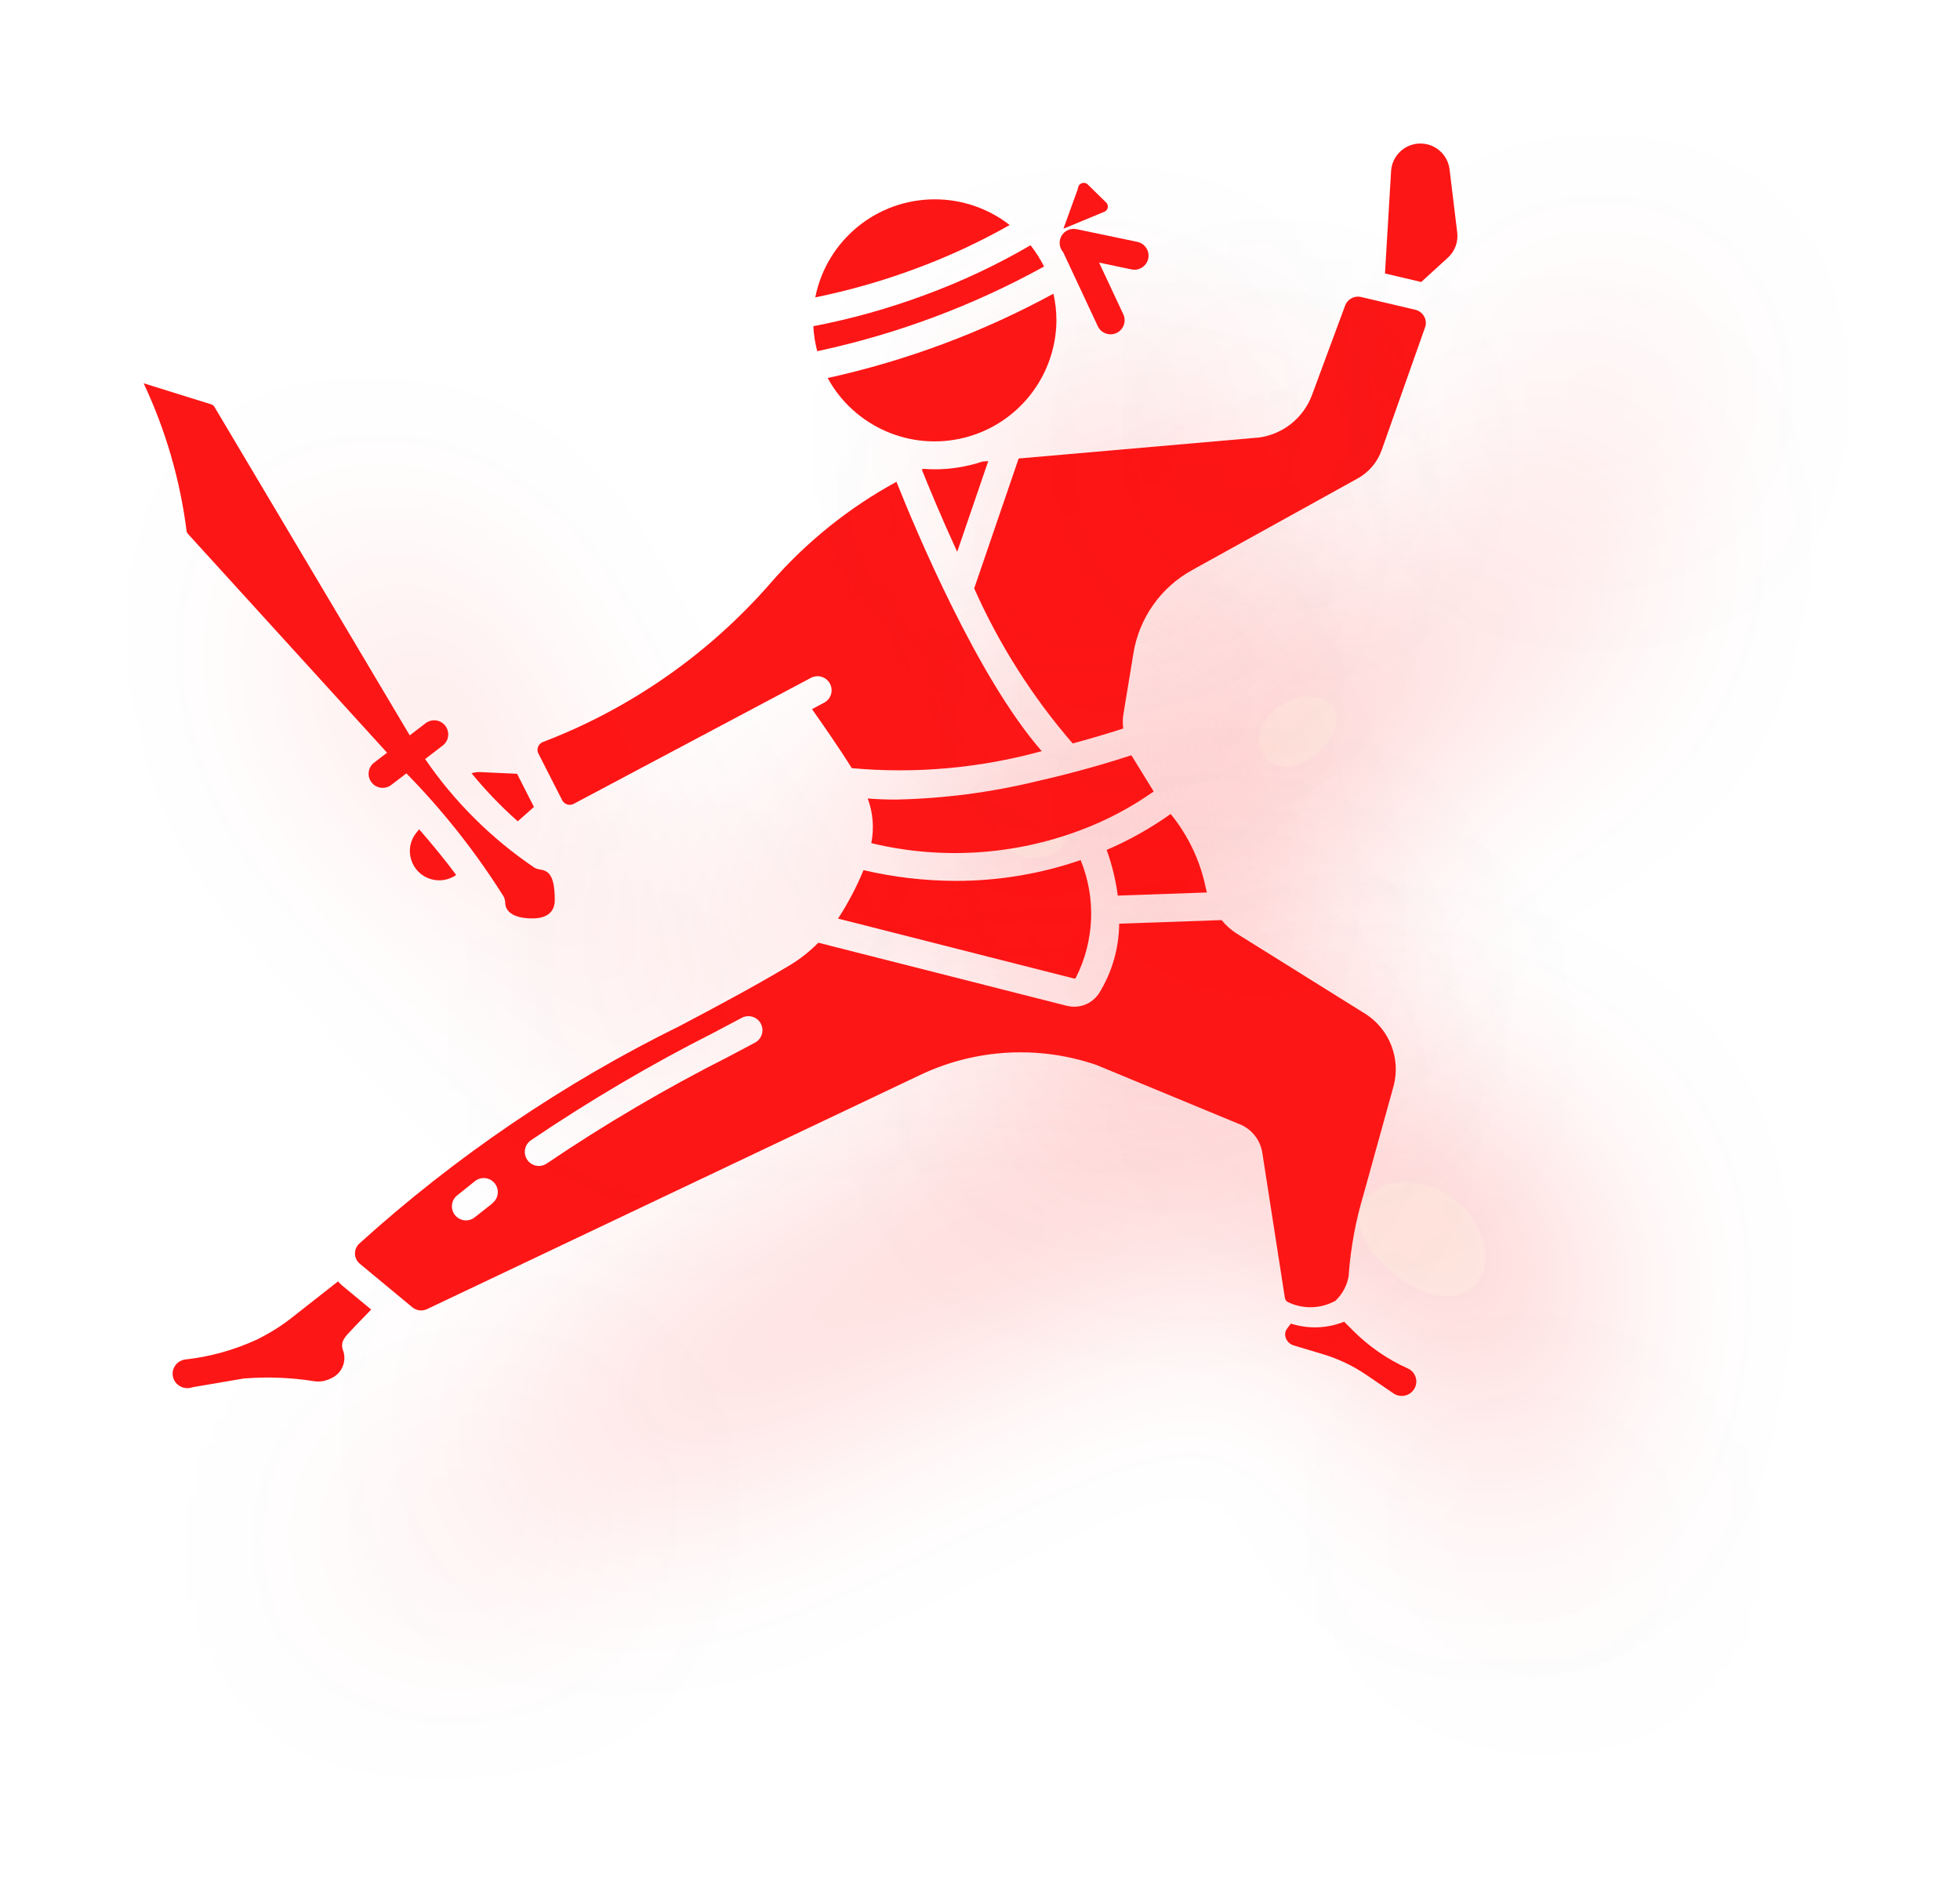
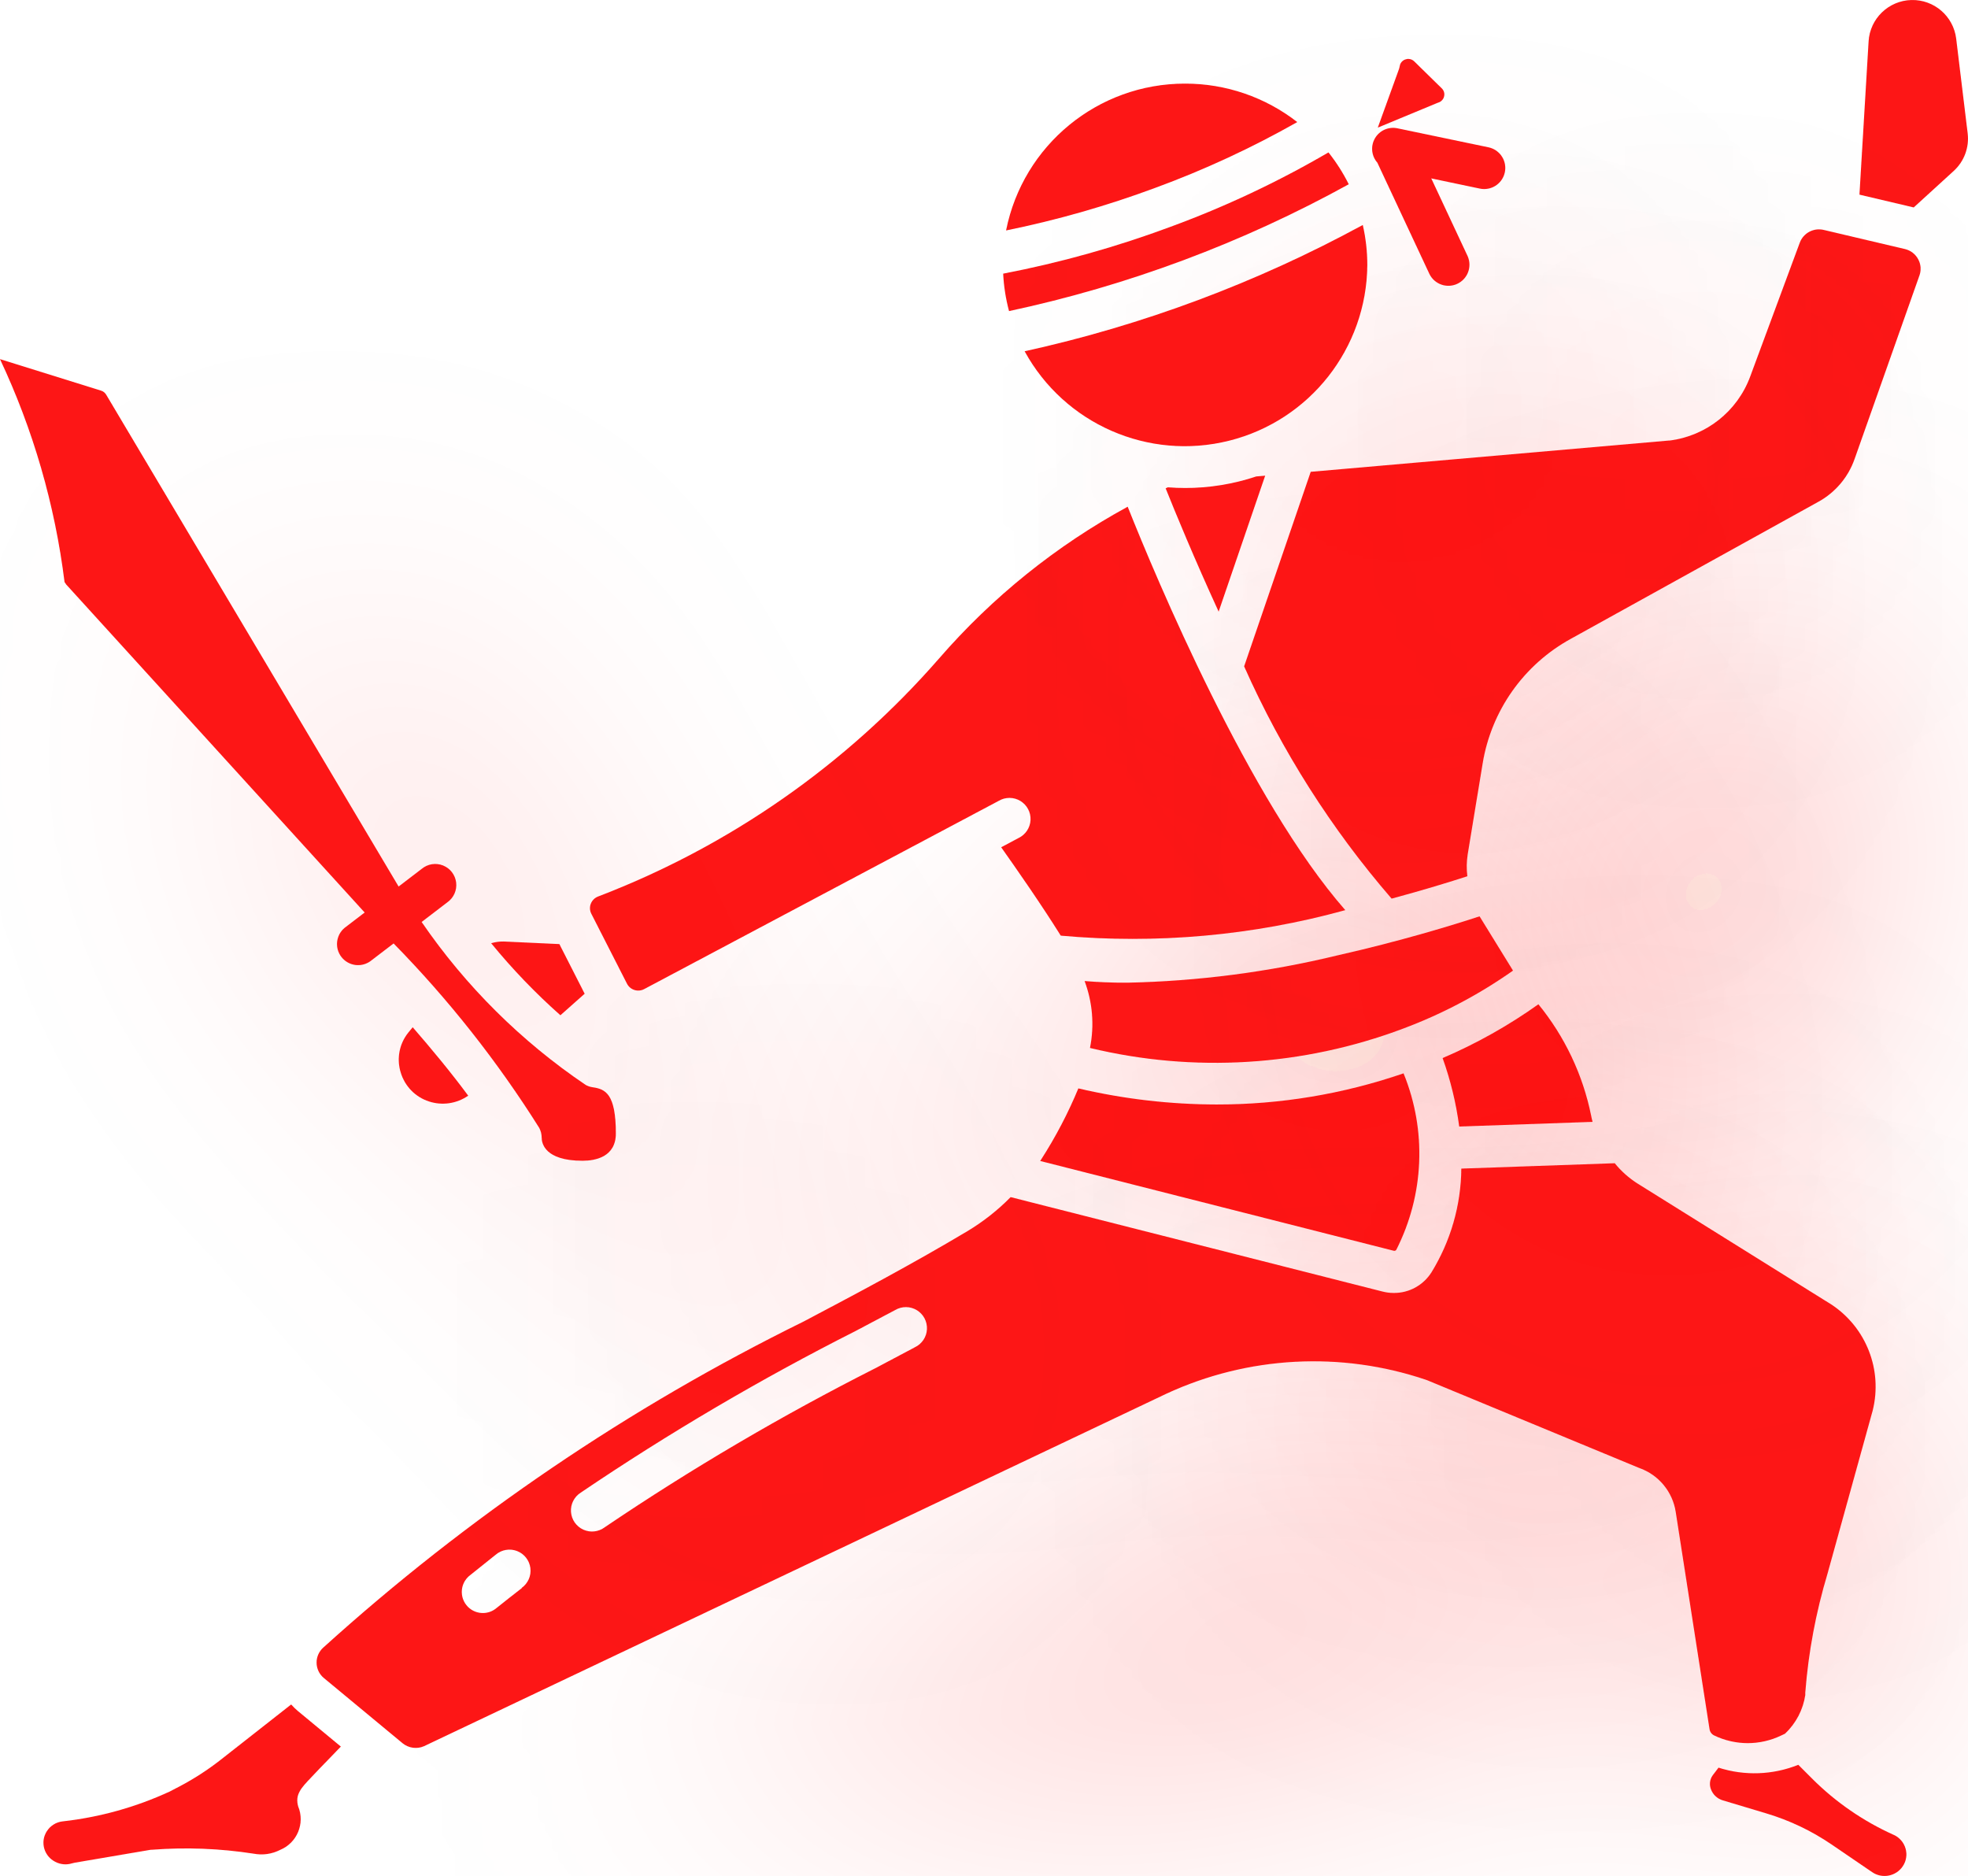
- <svg xmlns="http://www.w3.org/2000/svg" width="54.585" height="52.877" viewBox="0 0 54.585 52.877">
+ <svg xmlns="http://www.w3.org/2000/svg" viewBox="127.797 75.109 36.589 34.876">
  <defs>
    <filter id="Path_168" x="31.791" y="32.81" width="21.654" height="20.067" filterUnits="userSpaceOnUse">
      <feOffset dx="5" dy="5" input="SourceAlpha" />
      <feGaussianBlur stdDeviation="3" result="blur" />
      <feFlood flood-color="#fd1812" flood-opacity="0.251" />
      <feComposite operator="in" in2="blur" />
      <feComposite in="SourceGraphic" />
    </filter>
    <filter id="Path_169" x="9.135" y="17.502" width="19.738" height="19.366" filterUnits="userSpaceOnUse">
      <feOffset dx="5" dy="5" input="SourceAlpha" />
      <feGaussianBlur stdDeviation="3" result="blur-2" />
      <feFlood flood-color="#fd1812" flood-opacity="0.251" />
      <feComposite operator="in" in2="blur-2" />
      <feComposite in="SourceGraphic" />
    </filter>
    <filter id="Path_170" x="19.337" y="19.953" width="25.054" height="21.299" filterUnits="userSpaceOnUse">
      <feOffset dx="5" dy="5" input="SourceAlpha" />
      <feGaussianBlur stdDeviation="3" result="blur-3" />
      <feFlood flood-color="#fd1812" flood-opacity="0.251" />
      <feComposite operator="in" in2="blur-3" />
      <feComposite in="SourceGraphic" />
    </filter>
    <filter id="Path_171" x="26.825" y="18.669" width="20.789" height="20.272" filterUnits="userSpaceOnUse">
      <feOffset dx="5" dy="5" input="SourceAlpha" />
      <feGaussianBlur stdDeviation="3" result="blur-4" />
      <feFlood flood-color="#fd1812" flood-opacity="0.251" />
      <feComposite operator="in" in2="blur-4" />
      <feComposite in="SourceGraphic" />
    </filter>
    <filter id="Path_172" x="10.969" y="9.421" width="32.044" height="26.991" filterUnits="userSpaceOnUse">
      <feOffset dx="5" dy="5" input="SourceAlpha" />
      <feGaussianBlur stdDeviation="3" result="blur-5" />
      <feFlood flood-color="#fd1812" flood-opacity="0.251" />
      <feComposite operator="in" in2="blur-5" />
      <feComposite in="SourceGraphic" />
    </filter>
    <filter id="Path_173" x="20.168" y="17.034" width="25.966" height="20.72" filterUnits="userSpaceOnUse">
      <feOffset dx="5" dy="5" input="SourceAlpha" />
      <feGaussianBlur stdDeviation="3" result="blur-6" />
      <feFlood flood-color="#fd1812" flood-opacity="0.251" />
      <feComposite operator="in" in2="blur-6" />
      <feComposite in="SourceGraphic" />
    </filter>
    <filter id="Path_174" x="21.672" y="8.839" width="19.849" height="20.527" filterUnits="userSpaceOnUse">
      <feOffset dx="5" dy="5" input="SourceAlpha" />
      <feGaussianBlur stdDeviation="3" result="blur-7" />
      <feFlood flood-color="#fd1812" flood-opacity="0.251" />
      <feComposite operator="in" in2="blur-7" />
      <feComposite in="SourceGraphic" />
    </filter>
    <filter id="Path_175" x="5.896" y="21.625" width="46.981" height="28.87" filterUnits="userSpaceOnUse">
      <feOffset dx="5" dy="5" input="SourceAlpha" />
      <feGaussianBlur stdDeviation="3" result="blur-8" />
      <feFlood flood-color="#fd1812" flood-opacity="0.251" />
      <feComposite operator="in" in2="blur-8" />
      <feComposite in="SourceGraphic" />
    </filter>
    <filter id="Path_176" x="23.137" y="4.255" width="30.578" height="30.444" filterUnits="userSpaceOnUse">
      <feOffset dx="5" dy="5" input="SourceAlpha" />
      <feGaussianBlur stdDeviation="3" result="blur-9" />
      <feFlood flood-color="#fd1812" flood-opacity="0.251" />
      <feComposite operator="in" in2="blur-9" />
      <feComposite in="SourceGraphic" />
    </filter>
    <filter id="Path_177" x="34.567" y="0" width="20.018" height="21.853" filterUnits="userSpaceOnUse">
      <feOffset dx="5" dy="5" input="SourceAlpha" />
      <feGaussianBlur stdDeviation="3" result="blur-10" />
      <feFlood flood-color="#fd1812" flood-opacity="0.251" />
      <feComposite operator="in" in2="blur-10" />
      <feComposite in="SourceGraphic" />
    </filter>
    <filter id="Path_178" x="0" y="6.671" width="29.445" height="32.903" filterUnits="userSpaceOnUse">
      <feOffset dx="5" dy="5" input="SourceAlpha" />
      <feGaussianBlur stdDeviation="3" result="blur-11" />
      <feFlood flood-color="#fd1812" flood-opacity="0.251" />
      <feComposite operator="in" in2="blur-11" />
      <feComposite in="SourceGraphic" />
    </filter>
    <filter id="Path_179" x="0.806" y="31.681" width="23.527" height="20.972" filterUnits="userSpaceOnUse">
      <feOffset dx="5" dy="5" input="SourceAlpha" />
      <feGaussianBlur stdDeviation="3" result="blur-12" />
      <feFlood flood-color="#fd1812" flood-opacity="0.251" />
      <feComposite operator="in" in2="blur-12" />
      <feComposite in="SourceGraphic" />
    </filter>
    <filter id="Path_180" x="7.411" y="19.096" width="19.29" height="19.42" filterUnits="userSpaceOnUse">
      <feOffset dx="5" dy="5" input="SourceAlpha" />
      <feGaussianBlur stdDeviation="3" result="blur-13" />
      <feFlood flood-color="#fd1812" flood-opacity="0.251" />
      <feComposite operator="in" in2="blur-13" />
      <feComposite in="SourceGraphic" />
    </filter>
    <filter id="Path_181" x="18.647" y="2.834" width="24.426" height="20.949" filterUnits="userSpaceOnUse">
      <feOffset dx="5" dy="5" input="SourceAlpha" />
      <feGaussianBlur stdDeviation="3" result="blur-14" />
      <feFlood flood-color="#fd1812" flood-opacity="0.251" />
      <feComposite operator="in" in2="blur-14" />
      <feComposite in="SourceGraphic" />
    </filter>
    <filter id="Path_182" x="25.617" y="1.093" width="19.242" height="19.278" filterUnits="userSpaceOnUse">
      <feOffset dx="5" dy="5" input="SourceAlpha" />
      <feGaussianBlur stdDeviation="3" result="blur-15" />
      <feFlood flood-color="#fd1812" flood-opacity="0.251" />
      <feComposite operator="in" in2="blur-15" />
      <feComposite in="SourceGraphic" />
    </filter>
    <filter id="Path_183" x="18.704" y="1.547" width="23.413" height="20.73" filterUnits="userSpaceOnUse">
      <feOffset dx="5" dy="5" input="SourceAlpha" />
      <feGaussianBlur stdDeviation="3" result="blur-16" />
      <feFlood flood-color="#fd1812" flood-opacity="0.251" />
      <feComposite operator="in" in2="blur-16" />
      <feComposite in="SourceGraphic" />
    </filter>
    <filter id="Path_184" x="19.053" y="4.174" width="24.371" height="22.112" filterUnits="userSpaceOnUse">
      <feOffset dx="5" dy="5" input="SourceAlpha" />
      <feGaussianBlur stdDeviation="3" result="blur-17" />
      <feFlood flood-color="#fd1812" flood-opacity="0.251" />
      <feComposite operator="in" in2="blur-17" />
      <feComposite in="SourceGraphic" />
    </filter>
    <filter id="Path_185" x="25.507" y="2.372" width="20.475" height="20.944" filterUnits="userSpaceOnUse">
      <feOffset dx="5" dy="5" input="SourceAlpha" />
      <feGaussianBlur stdDeviation="3" result="blur-18" />
      <feFlood flood-color="#fd1812" flood-opacity="0.251" />
      <feComposite operator="in" in2="blur-18" />
      <feComposite in="SourceGraphic" />
    </filter>
  </defs>
-   <g id="kung-fu" transform="translate(-18.52 -30.849)">
+   <g id="kung-fu" transform="matrix(1, 0, 0, 1, 105.2769, 40.26353)">
    <g transform="matrix(1, 0, 0, 1, 18.52, 30.85)" filter="url(#Path_168)">
      <path id="Path_168-2" data-name="Path 168" d="M431.707,454.917a5.1,5.1,0,0,1-1.518-1.047l-.255-.255a2.189,2.189,0,0,1-1.483.053l-.1.131-.017.024a.275.275,0,0,0-.024.247.337.337,0,0,0,.218.205l.814.244a4.389,4.389,0,0,1,1.211.577l.755.515a.408.408,0,0,0,.567-.108.391.391,0,0,0,.053-.331.4.4,0,0,0-.222-.256Z" transform="translate(-392.5 -416.81)" fill="#fd1812" />
    </g>
    <g transform="matrix(1, 0, 0, 1, 18.52, 30.85)" filter="url(#Path_169)">
      <path id="Path_169-2" data-name="Path 169" d="M139.122,258.261a11.647,11.647,0,0,0,1.287,1.339l.451-.4-.47-.923-1.035-.048A.769.769,0,0,0,139.122,258.261Z" transform="translate(-125.99 -236.73)" fill="#fd1812" />
    </g>
    <g transform="matrix(1, 0, 0, 1, 18.52, 30.85)" filter="url(#Path_170)">
      <path id="Path_170-2" data-name="Path 170" d="M270.039,289.8a8.365,8.365,0,0,1-.692,1.322l-.018.027,6.572,1.669a.045.045,0,0,0,.048-.016,3.944,3.944,0,0,0,.136-3.282,10.646,10.646,0,0,1-3.477.579A11.351,11.351,0,0,1,270.039,289.8Z" transform="translate(-245.99 -265.57)" fill="#fd1812" />
    </g>
    <g transform="matrix(1, 0, 0, 1, 18.52, 30.85)" filter="url(#Path_171)">
      <path id="Path_171-2" data-name="Path 171" d="M367.689,275.322c-.01-.038-.019-.076-.026-.114a4.77,4.77,0,0,0-.981-2.072,9.525,9.525,0,0,1-1.781,1,6.188,6.188,0,0,1,.309,1.273Z" transform="translate(-334.08 -250.47)" fill="#fd1812" />
    </g>
    <g transform="matrix(1, 0, 0, 1, 18.52, 30.85)" filter="url(#Path_172)">
      <path id="Path_172-2" data-name="Path 172" d="M169.012,157.914a15.993,15.993,0,0,1-6.341,4.428.235.235,0,0,0-.137.136.225.225,0,0,0,.01.185l.663,1.3a.233.233,0,0,0,.138.117.236.236,0,0,0,.183-.017l6.592-3.5a.392.392,0,1,1,.367.692l-.323.172c.283.4.74,1.054,1.108,1.643a14.862,14.862,0,0,0,5.29-.474c-1.783-2.032-3.517-6.171-4.046-7.5A12.663,12.663,0,0,0,169.012,157.914Z" transform="translate(-147.55 -141.68)" fill="#fd1812" />
    </g>
    <g transform="matrix(1, 0, 0, 1, 18.52, 30.85)" filter="url(#Path_173)">
      <path id="Path_173-2" data-name="Path 173" d="M284.64,252.986a18.227,18.227,0,0,1-3.927.509q-.407,0-.778-.031a2.269,2.269,0,0,1,.1,1.244,9.923,9.923,0,0,0,5.82-.359,9.037,9.037,0,0,0,2.045-1.079l-.622-1.009C286.781,252.424,285.81,252.722,284.64,252.986Z" transform="translate(-255.77 -231.23)" fill="#fd1812" />
    </g>
    <g transform="matrix(1, 0, 0, 1, 18.52, 30.85)" filter="url(#Path_174)">
      <path id="Path_174-2" data-name="Path 174" d="M300.817,147.683a4.175,4.175,0,0,1-1.324.215c-.108,0-.214-.005-.32-.013l-.041.019c.18.45.53,1.3.985,2.292l.865-2.527Z" transform="translate(-273.46 -134.83)" fill="#fd1812" />
    </g>
    <g transform="matrix(1, 0, 0, 1, 18.52, 30.85)" filter="url(#Path_175)">
      <path id="Path_175-2" data-name="Path 175" d="M123.752,321.5a1.434,1.434,0,0,0,1.244,0l.071-.034a1.241,1.241,0,0,0,.377-.719c0-.016,0-.031,0-.047a10.487,10.487,0,0,1,.412-2.205l.841-3.036a1.831,1.831,0,0,0-.764-1.969l-3.62-2.259a1.774,1.774,0,0,1-.412-.37l-2.852.1a3.743,3.743,0,0,1-.556,1.93.822.822,0,0,1-.7.382.841.841,0,0,1-.207-.026l-6.916-1.756a4.065,4.065,0,0,1-.807.635c-1.049.625-2.063,1.161-3.044,1.679a38.935,38.935,0,0,0-8.929,6.061.373.373,0,0,0,.012.566l1.463,1.212a.385.385,0,0,0,.4.054l13.8-6.552a6.521,6.521,0,0,1,4.824-.26l.025.009,3.941,1.631a1.032,1.032,0,0,1,.68.817l.629,4.041A.154.154,0,0,0,123.752,321.5Zm-22.168-2.742c-.165.128-.332.259-.495.39a.392.392,0,0,1-.49-.611c.167-.134.336-.268.5-.4a.392.392,0,1,1,.48.619Zm7.305-4.475-.732.388a46.24,46.24,0,0,0-5.034,2.958.392.392,0,1,1-.446-.644,46.855,46.855,0,0,1,5.114-3.007l.729-.386a.392.392,0,1,1,.368.691Z" transform="translate(-87.88 -285.24)" fill="#fd1812" />
    </g>
    <g transform="matrix(1, 0, 0, 1, 18.52, 30.85)" filter="url(#Path_176)">
      <path id="Path_176-2" data-name="Path 176" d="M330.118,89.526l-1.511-.356a.381.381,0,0,0-.445.236l-.923,2.492a1.842,1.842,0,0,1-1.5,1.188l-.016,0-6.654.581-1.238,3.617a17.42,17.42,0,0,0,2.742,4.318c.612-.165,1.106-.318,1.408-.416a1.467,1.467,0,0,1,.006-.405l.278-1.689a3.24,3.24,0,0,1,1.639-2.32l4.605-2.549a1.457,1.457,0,0,0,.67-.79l1.208-3.418a.368.368,0,0,0-.024-.3A.375.375,0,0,0,330.118,89.526Z" transform="translate(-290.7 -80.9)" fill="#fd1812" />
    </g>
    <g transform="matrix(1, 0, 0, 1, 18.52, 30.85)" filter="url(#Path_177)">
      <path id="Path_177-2" data-name="Path 177" d="M465.733,37.325l-.213-1.756a.818.818,0,0,0-1.629.045l-.17,2.85,1.009.238.745-.68A.813.813,0,0,0,465.733,37.325Z" transform="translate(-425.15 -30.85)" fill="#fd1812" />
    </g>
    <g transform="matrix(1, 0, 0, 1, 18.52, 30.85)" filter="url(#Path_178)">
      <path id="Path_178-2" data-name="Path 178" d="M23.742,124.172,29.3,130.28l-.374.286a.392.392,0,0,0,.476.622l.436-.333a20.407,20.407,0,0,1,2.707,3.428.393.393,0,0,1,.046.183c0,.1.055.429.76.429.231,0,.619-.066.619-.508,0-.736-.194-.824-.429-.858a.373.373,0,0,1-.131-.043,11.5,11.5,0,0,1-3.051-3.03l.477-.365a.392.392,0,1,0-.476-.622l-.429.328-5.435-9.141a.167.167,0,0,0-.1-.079l-1.876-.585a13.7,13.7,0,0,1,1.2,4.143.161.161,0,0,0,.025.035Z" transform="translate(-18.52 -109.32)" fill="#fd1812" />
    </g>
    <g transform="matrix(1, 0, 0, 1, 18.52, 30.85)" filter="url(#Path_179)">
      <path id="Path_179-2" data-name="Path 179" d="M37.411,439.215,36.1,440.244a5.052,5.052,0,0,1-.753.488l-.192.1a6.454,6.454,0,0,1-1.993.555.4.4,0,0,0-.29.181.391.391,0,0,0-.047.331.4.4,0,0,0,.2.238.406.406,0,0,0,.313.03.4.4,0,0,1,.05-.012l1.417-.241.021,0a8.18,8.18,0,0,1,1.89.073.765.765,0,0,0,.494-.071.619.619,0,0,0,.334-.807c-.062-.221.053-.341.242-.54.091-.1.213-.222.335-.349l.216-.224-.8-.662a1.16,1.16,0,0,1-.121-.118Z" transform="translate(-28 -403.53)" fill="#fd1812" />
    </g>
    <g transform="matrix(1, 0, 0, 1, 18.52, 30.85)" filter="url(#Path_180)">
      <path id="Path_180-2" data-name="Path 180" d="M117.15,279.423a.806.806,0,0,0,.527.54.825.825,0,0,0,.728-.108c-.318-.43-.686-.874-1.032-1.272l-.082.1A.8.8,0,0,0,117.15,279.423Z" transform="translate(-105.7 -255.49)" fill="#fd1812" />
    </g>
    <g transform="matrix(1, 0, 0, 1, 18.52, 30.85)" filter="url(#Path_181)">
      <path id="Path_181-2" data-name="Path 181" d="M260.63,73.969a23.054,23.054,0,0,0,6.316-2.358,3.377,3.377,0,0,0-.377-.592,18.458,18.458,0,0,1-2.939,1.384,19.463,19.463,0,0,1-3.109.87A3.338,3.338,0,0,0,260.63,73.969Z" transform="translate(-237.87 -64.19)" fill="#fd1812" />
    </g>
    <g transform="matrix(1, 0, 0, 1, 18.52, 30.85)" filter="url(#Path_182)">
      <path id="Path_182-2" data-name="Path 182" d="M350.058,48.8a.178.178,0,0,0-.054.009.155.155,0,0,0-.11.124.4.4,0,0,1-.017.065l-.391,1.08,1.1-.456.026-.01a.156.156,0,0,0,.107-.116.154.154,0,0,0-.044-.148l-.51-.5a.156.156,0,0,0-.112-.047Z" transform="translate(-319.87 -43.71)" fill="#fd1812" />
    </g>
    <g transform="matrix(1, 0, 0, 1, 18.52, 30.85)" filter="url(#Path_183)">
      <path id="Path_183-2" data-name="Path 183" d="M264.584,54.6a3.39,3.39,0,0,0-3.329,2.73,18.663,18.663,0,0,0,2.779-.794,17.787,17.787,0,0,0,2.635-1.221A3.387,3.387,0,0,0,264.584,54.6Z" transform="translate(-238.55 -49.05)" fill="#fd1812" />
    </g>
    <g transform="matrix(1, 0, 0, 1, 18.52, 30.85)" filter="url(#Path_184)">
      <path id="Path_184-2" data-name="Path 184" d="M272.071,88.861a3.348,3.348,0,0,0-.084-.743,23.9,23.9,0,0,1-6.287,2.348,3.394,3.394,0,0,0,6.371-1.6Z" transform="translate(-242.65 -79.94)" fill="#fd1812" />
    </g>
    <g transform="matrix(1, 0, 0, 1, 18.52, 30.85)" filter="url(#Path_185)">
      <path id="Path_185-2" data-name="Path 185" d="M350.163,66.26a.392.392,0,0,0,.08-.776l-1.69-.353a.39.39,0,0,0-.375.639l.969,2.071a.392.392,0,0,0,.71-.332l-.677-1.447.9.189A.392.392,0,0,0,350.163,66.26Z" transform="translate(-318.57 -58.75)" fill="#fd1812" />
    </g>
  </g>
</svg>
